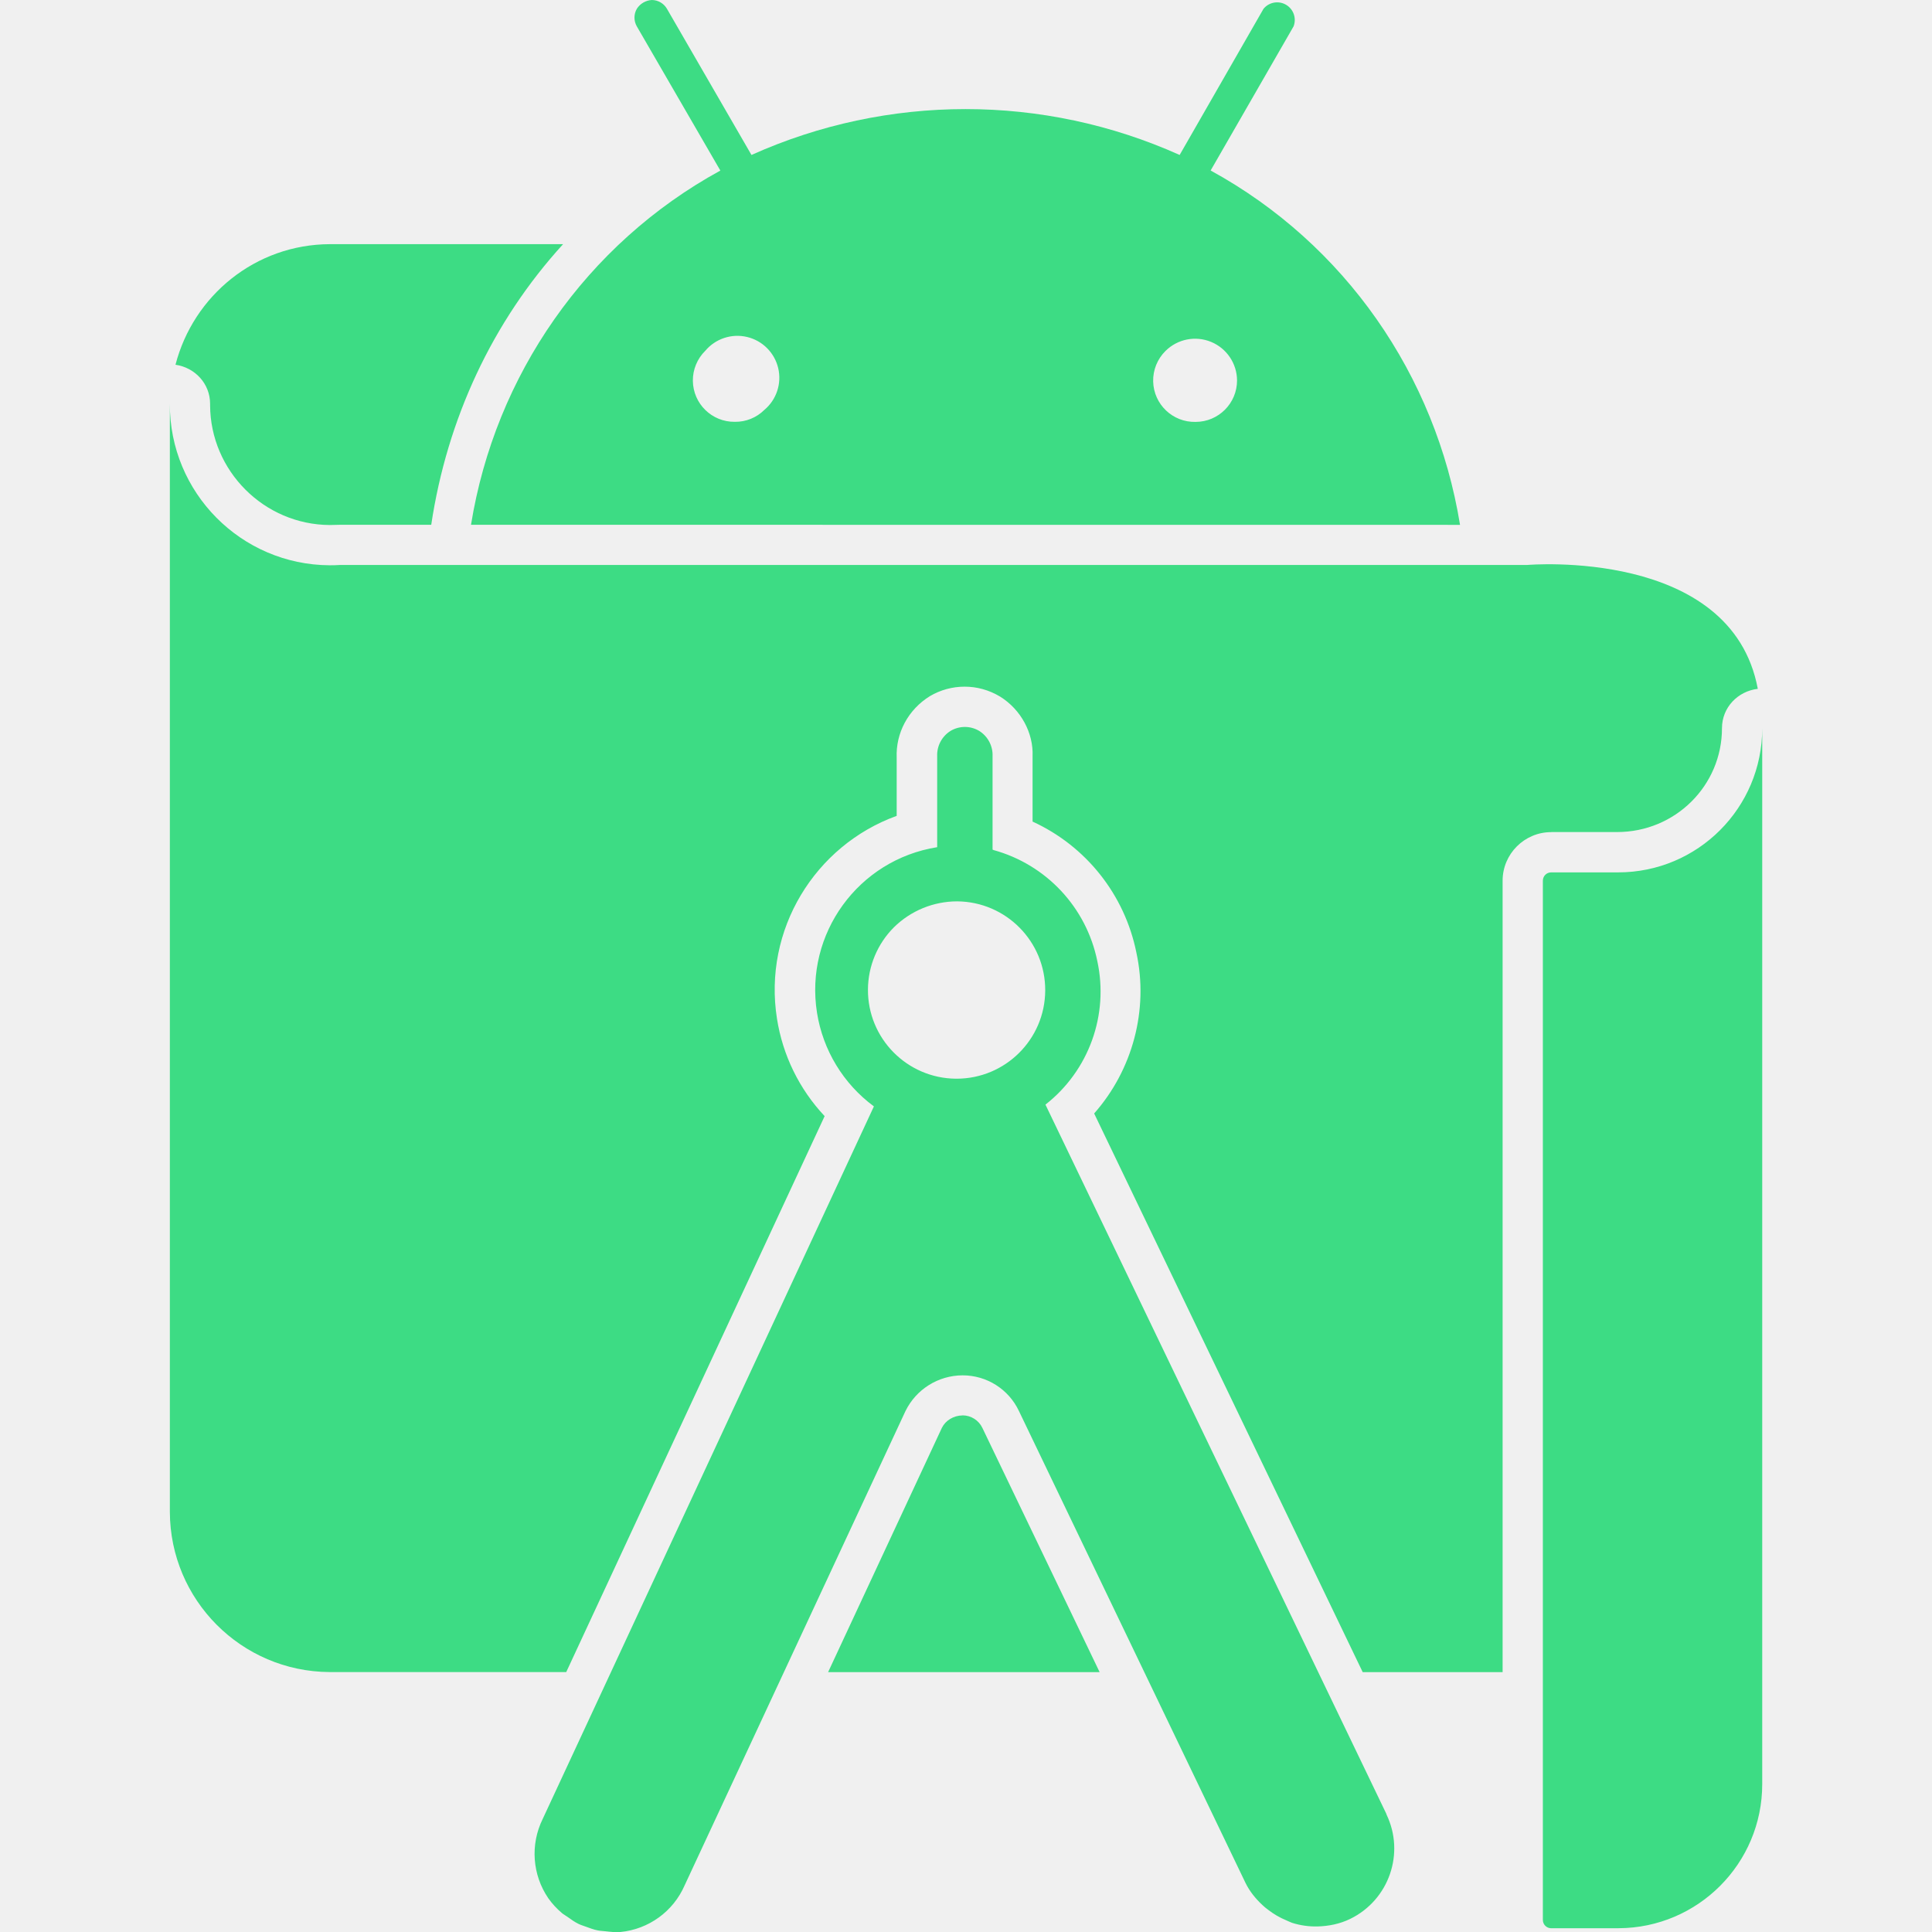
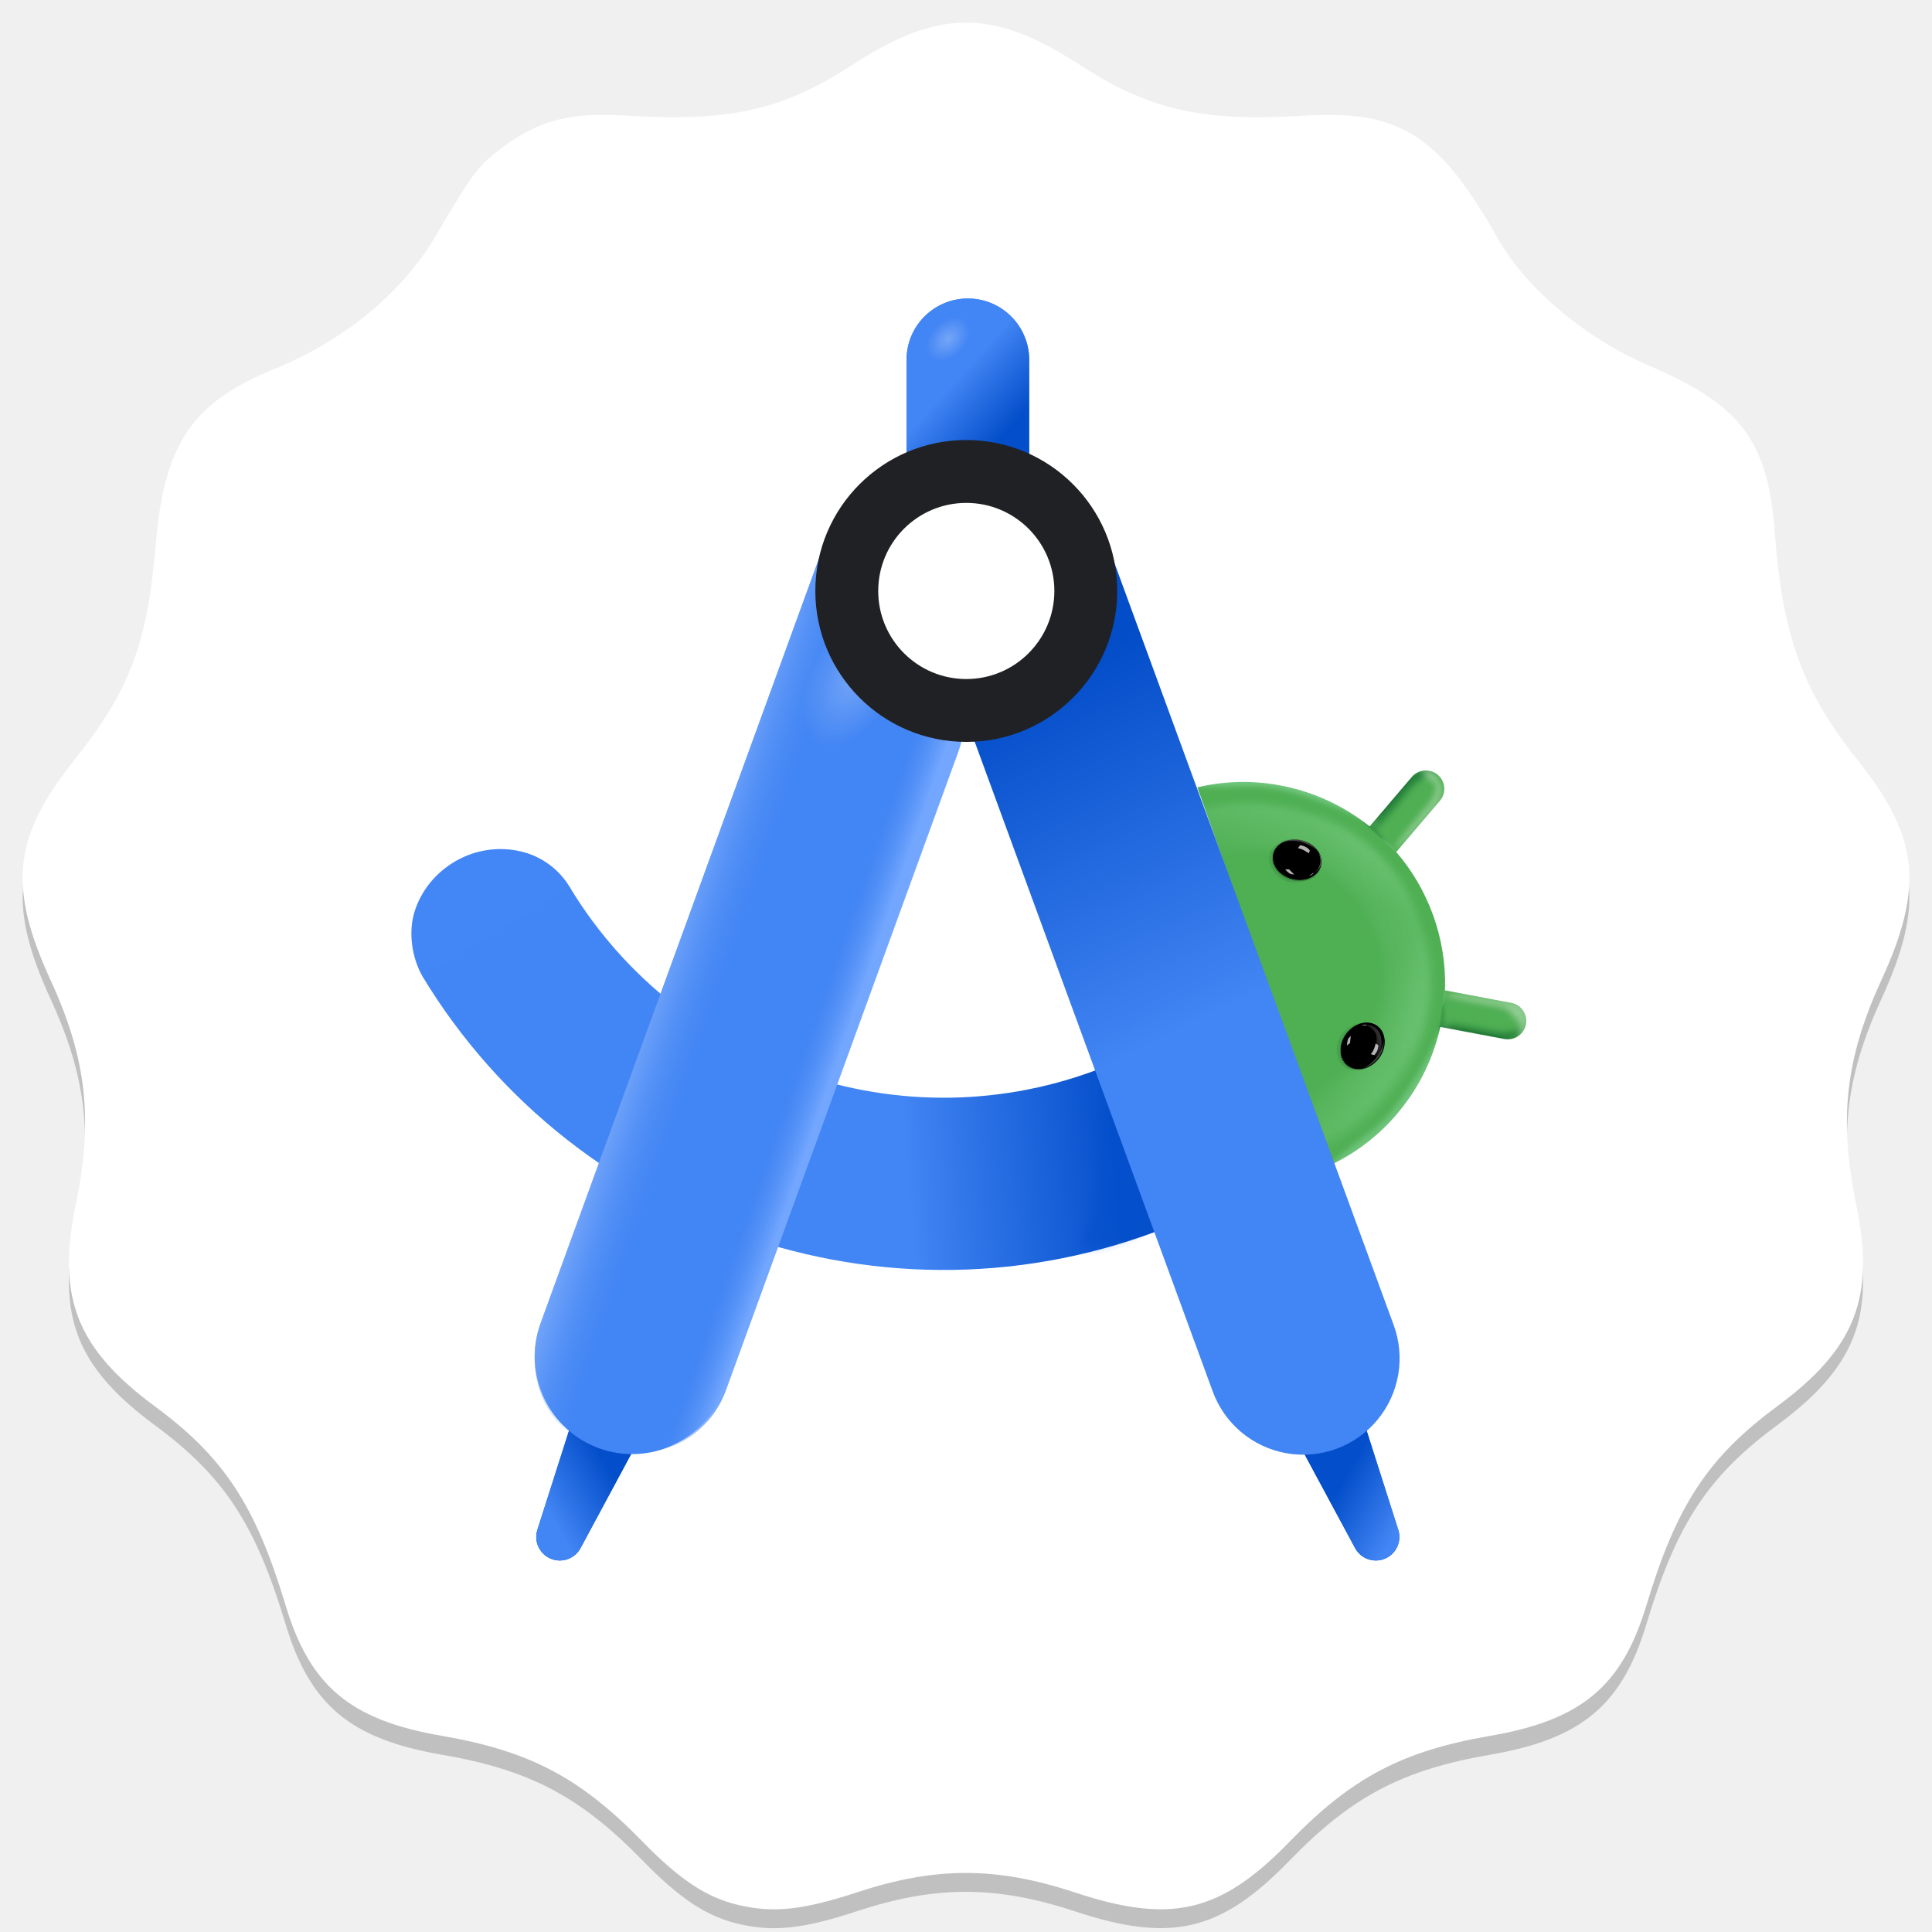
- <svg xmlns="http://www.w3.org/2000/svg" viewBox="0 0 24 24" width="100%" height="100%">
-   <path fill="#3DDC84" d="M19.269 10.337c-.332 0-.603.271-.603.603v9.832h-1.738l-3.336-6.94c.476-.539.68-1.286.524-2.001a2.286 2.286 0 0 0-1.289-1.625v-.812c.012-.287-.143-.579-.404-.741-.139-.083-.288-.123-.44-.123a.848.848 0 0 0-.432.118c-.27.167-.425.459-.412.766l-0.0.721c-1.015.367-1.662 1.415-1.487 2.52a2.282 2.282 0 0 0 .592 1.21l-3.21 6.906H4.093c-1.095-.007-1.98-.895-1.983-1.99V5.016c-.005 1.102.884 2.001 1.986 2.006a2.024 2.024 0 0 0 .133-.004h14.745s2.534-.219 2.862 1.539c-.249.029-.445.232-.445.489 0 .712-.579 1.29-1.303 1.29h-.818zM17.222 22.537c.235.484.033 1.066-.451 1.301-.13.063-.267.089-.402.093a.974.974 0 0 1-.319-.045c-.024-.008-.046-.021-.069-.03a.97.97 0 0 1-.228-.132c-.025-.019-.05-.038-.072-.06-.083-.078-.157-.167-.21-.276l-1.255-2.614-1.558-3.245a.772.772 0 0 0-.7-.444h-.002a.792.792 0 0 0-.708.444l-1.511 3.245-1.232 2.646a.972.972 0 0 1-.798.58c-.063.005-.124-.002-.185-.009-.034-.004-.069-.005-.102-.012-.049-.01-.095-.028-.142-.045-.03-.011-.061-.02-.09-.034-.05-.024-.095-.057-.14-.089-.022-.016-.046-.028-.066-.045a.986.986 0 0 1-.17-.184.979.979 0 0 1-.071-.985l.847-1.822 3.268-7.031a1.796 1.796 0 0 1-.707-1.164c-.155-.98.513-1.9 1.493-2.056V9.395a.354.354 0 0 1 .167-.316.347.347 0 0 1 .354 0 .354.354 0 0 1 .167.316v1.159l.013.006a1.803 1.803 0 0 1 1.288 1.378 1.784 1.784 0 0 1-.644 1.784l3.389 7.051.848 1.764zM12.984 12.306c.004-.608-.485-1.104-1.093-1.109a1.12 1.12 0 0 0-.786.322 1.101 1.101 0 0 0-.323.772c-.004.608.485 1.104 1.093 1.109h.008c.605 0 1.097-.488 1.101-1.093zm-1.027 5.277c-.112.001-.212.063-.257.155l-1.413 3.034h3.373l-1.456-3.033a.274.274 0 0 0-.247-.157zm8.143-6.746l-.013-0h-.818a.103.103 0 0 0-.103.103v12.91a.103.103 0 0 0 .097.103h.844c.986-.004 1.784-.804 1.784-1.79V9.047c0 .989-.801 1.79-1.79 1.79zM2.61 5.016v.019c.004.816.672 1.483 1.487 1.487a12.061 12.061 0 0 1 .131-.003h1.129c.197-1.315.761-2.525 1.638-3.486H4.099c-.927.003-1.697.64-1.919 1.498.242.035.43.235.43.486zm6.338-2.898L7.911.328a.219.219 0 0 1 0-.219A.238.238 0 0 1 8.098 0a.219.219 0 0 1 .187.109l1.05 1.816a6.491 6.491 0 0 1 5.319 0L15.696.109a.219.219 0 0 1 .373.219l-1.03 1.79c1.667.912 2.797 2.544 3.098 4.402l-12.286-.001c.3-1.857 1.431-3.488 3.097-4.4zm5.377 2.62a.515.515 0 0 0 .527.503.515.515 0 0 0 .515-.515.521.521 0 0 0-.888-.367.515.515 0 0 0-.154.379zm-5.718-.007a.515.515 0 0 0 .521.509.509.509 0 0 0 .367-.148.521.521 0 1 0-.734-.734.515.515 0 0 0-.154.373z" />
+ <svg xmlns="http://www.w3.org/2000/svg" width="60" height="60" viewBox="0 0 60 60" fill="none">
+   <g clip-path="url(#a)">
+     <path fill="#000" d="M22.927 59.746c-.99-.234-1.817-.783-2.976-1.971-1.935-1.986-3.506-2.812-6.236-3.282-2.831-.488-4.09-1.54-4.846-4.054-.934-3.104-1.91-4.59-4.055-6.174-2.433-1.797-3.057-3.381-2.463-6.253.55-2.66.34-4.55-.778-6.982-1.332-2.9-1.168-4.45.725-6.827 1.735-2.18 2.28-3.62 2.54-6.716.262-3.125 1.132-4.407 3.692-5.445 2.138-.866 3.966-2.37 4.98-4.094 1.172-1.995 1.343-2.223 2.069-2.765 1.172-.874 2.12-1.117 3.924-1.004 3.135.197 4.815-.18 6.92-1.55 2.745-1.787 4.409-1.787 7.154 0 2.105 1.37 3.785 1.747 6.92 1.55 2.964-.185 4.197.593 6.004 3.789.896 1.584 2.726 3.125 4.73 3.982 2.852 1.221 3.682 2.336 3.892 5.232.228 3.136.871 4.89 2.575 7.02 1.897 2.373 2.062 3.925.728 6.828-1.117 2.431-1.327 4.322-.777 6.982.593 2.872-.03 4.456-2.464 6.253-2.144 1.584-3.12 3.07-4.054 6.174-.757 2.514-2.015 3.566-4.847 4.054-2.735.47-4.308 1.3-6.235 3.288-2.137 2.204-3.67 2.567-6.657 1.58-2.443-.808-4.325-.811-6.759-.013-1.704.56-2.613.657-3.706.398Z" opacity=".2" />
+     <path fill="#fff" d="M22.927 59.16c-.99-.234-1.817-.783-2.976-1.971-1.935-1.986-3.506-2.812-6.236-3.282-2.831-.488-4.09-1.54-4.846-4.054-.934-3.104-1.91-4.59-4.055-6.174-2.433-1.797-3.057-3.381-2.463-6.253.55-2.66.34-4.55-.778-6.982-1.332-2.9-1.168-4.45.725-6.827 1.735-2.18 2.28-3.62 2.54-6.716.262-3.125 1.132-4.407 3.692-5.445 2.138-.866 3.966-2.37 4.98-4.094 1.172-1.995 1.343-2.223 2.069-2.765 1.172-.874 2.12-1.117 3.924-1.004 3.135.197 4.815-.18 6.92-1.55 2.745-1.787 4.409-1.787 7.154 0 2.105 1.37 3.785 1.747 6.92 1.55 2.964-.185 4.197.593 6.004 3.789.896 1.584 2.726 3.125 4.73 3.982 2.852 1.221 3.682 2.336 3.892 5.232.228 3.136.871 4.89 2.575 7.02 1.897 2.373 2.062 3.925.728 6.828-1.117 2.432-1.327 4.323-.777 6.982.593 2.872-.03 4.456-2.464 6.253-2.144 1.584-3.12 3.07-4.054 6.174-.757 2.514-2.015 3.566-4.847 4.054-2.735.47-4.308 1.3-6.235 3.288-2.137 2.204-3.67 2.567-6.657 1.58-2.443-.808-4.325-.811-6.759-.013-1.704.56-2.613.657-3.706.398Z" />
+     <path fill="#034ECA" d="M43.424 47.509a.731.731 0 0 1-1.34.569l-1.761-3.27a1.076 1.076 0 1 1 1.972-.837l1.129 3.538Z" />
+     <path fill="url(#b)" d="M43.424 47.509a.731.731 0 0 1-1.34.569l-1.761-3.27a1.076 1.076 0 1 1 1.972-.837l1.129 3.538Z" />
+     <mask id="c" width="11" height="14" x="37" y="23" maskUnits="userSpaceOnUse" style="mask-type:alpha">
+       <path fill="#fff" d="M42.048 35.775a6.204 6.204 0 0 0 1.69-1.636 6.252 6.252 0 0 0 .992-2.246l.013.002.74.14a1829.466 1829.466 0 0 0 1.24.233.58.58 0 0 0 .49-.14.567.567 0 0 0 .087-.745.57.57 0 0 0-.365-.239 359.59 359.59 0 0 0-.519-.097l-.721-.136-.74-.14-.08-.014.002-.062a6.232 6.232 0 0 0-.357-2.235l-.022-.06a6.241 6.241 0 0 0-1.137-1.941c.017-.02.033-.04.05-.058l.488-.572.476-.558.342-.401a.578.578 0 0 0 .135-.416.596.596 0 0 0-.049-.19.569.569 0 0 0-.567-.334.573.573 0 0 0-.39.198l-.342.401-.476.559-.488.571-.005.005a6.298 6.298 0 0 0-3.723-1.377 6.246 6.246 0 0 0-1.628.163l4.144 11.729c.247-.12.489-.254.72-.404Z" />
+     </mask>
+     <g mask="url(#c)">
+       <path fill="#4FAF53" d="m48.373 33.769-4.42-12.526-7.047 2.487 4.42 12.525 7.047-2.486Z" />
+       <g filter="url(#d)" opacity=".8">
+         <path fill="url(#e)" fill-opacity=".3" d="M44.17 29.065c-.438 1.55-1.767-1.91-4.157-2.584-2.39-.675-5.331 1.58-4.894.03.78-1.138 2.872-2.007 5.262-1.332 2.39.674 3.81 2.694 3.789 3.886Z" />
+       </g>
+       <g filter="url(#f)" opacity=".7">
+         <path fill="url(#g)" fill-opacity=".4" d="M43.869 28.213c-1.314-.933-.177 2.595-1.614 4.62-1.438 2.025-5.143 2.116-3.83 3.049 1.322.395 3.496-.24 4.933-2.265 1.437-2.025 1.275-4.49.51-5.404Z" />
+       </g>
+       <g filter="url(#h)" opacity=".6">
+         <path fill="#8BD8A0" d="M38.761 23.716c-1.668.052-3.016.252-3.01.445.006.194 1.364.308 3.032.255 1.668-.052 3.998 1.338 3.992 1.144-.006-.193-2.346-1.897-4.014-1.844Z" />
+       </g>
+       <g filter="url(#i)" opacity=".5">
+         <path fill="#8BD8A0" d="M42.99 35.697c-1.333 1.006-2.507 1.696-2.624 1.542-.116-.155.869-1.095 2.2-2.102 1.332-1.006 2.274-3.55 2.39-3.396.117.155-.635 2.95-1.967 3.956Z" />
+       </g>
+       <g filter="url(#j)" opacity=".7">
+         <path fill="#0D652D" d="M43.605 24.693c-.61.746-.906 1.083-.972 1.03-.066-.055.124-.48.733-1.225.375-.935 1.49-.48 1.556-.426.066.054-.537-.443-1.317.621Z" />
+       </g>
+       <g filter="url(#k)" opacity=".1">
+         <path fill="#000" d="M42.517 25.66c.057.043.508-.451 1.007-1.105.5-.653.858-1.218.801-1.261-.057-.044-.508.45-1.007 1.104-.5.654-.858 1.218-.801 1.262Z" />
+       </g>
+       <g filter="url(#l)" opacity=".3">
+         <path fill="#fff" d="M44.207 25.143c-.637.78-.924 1.152-.871 1.195.053.043.425-.259 1.062-1.04.916-.858-.034-1.489-.122-1.362-.26.277.845.174-.069 1.207Z" />
+       </g>
+       <path fill="url(#m)" fill-opacity=".9" d="M43.915 23.421c-.276.198-.312.622-.08.947.234.326.646.43.923.231.276-.198.312-.622.08-.947-.234-.325-.646-.428-.923-.23Z" opacity=".15" />
+       <path fill="url(#n)" fill-opacity=".9" d="M46.648 30.881c-.276.198-.312.622-.079.947.233.326.645.43.922.231.276-.197.312-.621.08-.947-.233-.325-.646-.428-.923-.23Z" opacity=".15" />
+       <g filter="url(#o)" opacity=".1">
+         <path fill="#000" d="M44.664 31.875c.016-.07.68.022 1.481.204.802.182 1.44.387 1.423.456-.016.07-.678-.021-1.48-.203-.802-.183-1.44-.387-1.424-.457Z" />
+       </g>
+       <mask id="p" width="2" height="3" x="44" y="30" maskUnits="userSpaceOnUse" style="mask-type:alpha">
+         <path fill="#000" d="M44.685 31.969c.075-.34.149-1.079.176-1.406l.727-.047-.09 2.084c-.302-.069-.888-.292-.813-.631Z" />
+       </mask>
+       <g mask="url(#p)">
+         <g filter="url(#q)" opacity=".3" style="mix-blend-mode:multiply">
+           <path fill="#0D652D" d="M44.85 32.118c.036-.57.006-1.037-.065-1.042-.072-.004-.113.435-.148 1.006-.035.571-.05 1.059.022 1.063.071.004.157-.455.192-1.027Z" />
+         </g>
+         <g filter="url(#r)" opacity=".3" style="mix-blend-mode:screen">
+           <path fill="#81C995" d="M44.888 30.961c.02-.162.01-.297-.022-.3-.032-.005-.054.12-.073.282-.019.163-.029.302.003.306.032.003.073-.125.092-.288Z" />
+         </g>
+       </g>
+       <mask id="s" width="2" height="3" x="42" y="24" maskUnits="userSpaceOnUse" style="mask-type:alpha">
+         <path fill="#000" d="M42.368 25.576c.275.21.808.73 1.04.962l.585-.431-1.41-1.537c-.186.247-.491.794-.215 1.006Z" />
+       </mask>
+       <g mask="url(#s)">
+         <g filter="url(#t)" opacity=".3" style="mix-blend-mode:multiply">
+           <path fill="#0D652D" d="M42.398 25.355c.395.415.672.79.62.84-.051.05-.366-.26-.76-.675-.394-.415-.72-.778-.667-.827.052-.05.413.247.807.662Z" />
+         </g>
+         <g filter="url(#u)" opacity=".3" style="mix-blend-mode:screen">
+           <path fill="#81C995" d="M43.172 26.216c.119.112.198.222.176.245-.022.023-.118-.058-.237-.17-.12-.112-.217-.212-.195-.236.022-.023.137.05.256.161Z" />
+         </g>
+       </g>
+       <g filter="url(#v)" opacity=".7">
+         <path fill="#0D652D" d="M46.147 32.003c-.947-.176-1.391-.242-1.407-.159-.015.084.404.286 1.35.462.89.472 1.448-.595 1.464-.68.016-.083-.125.687-1.407.377Z" />
+       </g>
+       <g filter="url(#w)" opacity=".3">
+         <path fill="#fff" d="M46.311 31.245c-.963-.18-1.41-.277-1.396-.348.013-.07.48-.086 1.444.093 1.576.036 1.76 1.145.94 1.242-.36-.025.341-.798-.988-.987Z" />
+       </g>
+     </g>
+     <path fill="url(#x)" fill-opacity=".7" d="M40.676 26.848c-.078.192-.057.384.05.427.105.043.255-.078.334-.27.078-.193.056-.384-.05-.428-.105-.043-.255.078-.334.27Z" />
+     <path fill="url(#y)" fill-opacity=".7" d="M42.527 32.114c-.182-.1-.285-.263-.23-.363.055-.1.248-.1.43 0s.285.263.23.363c-.055.1-.248.1-.43 0Z" />
+     <g filter="url(#z)" opacity=".09" style="mix-blend-mode:multiply">
+       <path fill="#011B04" d="M40.168 27.407c.5.022.707-.26.747-.404.293-.476-.182-.81-.404-.881-.222-.072-.598-.157-.955.181-.356.338-.013 1.076.612 1.104Z" />
+     </g>
+     <g filter="url(#A)" opacity=".09" style="mix-blend-mode:multiply">
+       <path fill="#011B04" d="M41.781 31.999c.373-.33.71-.24.831-.154.524.188.366.745.239.94-.127.195-.365.496-.853.456-.487-.04-.683-.83-.217-1.242Z" />
+     </g>
+     <path fill="#000" d="M41.859 33.096c.28.21.714.107.968-.23.254-.338.232-.782-.048-.993-.28-.21-.714-.107-.968.23-.254.338-.233.782.048.993Z" />
+     <g filter="url(#B)">
+       <path fill="#000" d="M40.132 27.302c.41.104.81-.08.894-.413.084-.332-.18-.685-.59-.788-.41-.104-.81.08-.894.413-.084.332.18.685.59.788Z" />
+     </g>
+     <g filter="url(#C)">
+       <path fill="#000" d="M41.82 32.1c.253-.338.681-.445.955-.239.274.206.29.646.036.983-.254.338-.682.445-.956.24-.274-.206-.29-.647-.036-.984Z" />
+     </g>
+     <mask id="D" width="3" height="2" x="39" y="26" maskUnits="userSpaceOnUse" style="mask-type:alpha">
+       <path fill="#202124" d="M40.132 27.302c.41.104.81-.081.894-.413.084-.332-.18-.685-.59-.789-.41-.103-.81.082-.894.414-.084.332.18.685.59.788Z" />
+     </mask>
+     <g mask="url(#D)">
+       <g filter="url(#E)">
+         <path fill="#D8D8D8" fill-opacity=".29" d="M40.481 26.173c-.333-.12-.643-.037-.762.034.231-.142.484-.21.802-.092a.898.898 0 0 1 .425.372c.018.03.032.054.04.072l-.04-.072a1.13 1.13 0 0 0-.034-.05c-.06-.077-.172-.171-.43-.264Z" />
+       </g>
+       <g filter="url(#F)" opacity=".8">
+         <path fill="url(#G)" d="M40.754 27.148c.335-.217.268-.529.193-.658.094.101.103.339.031.466a.513.513 0 0 1-.224.192Z" />
+       </g>
+     </g>
+     <mask id="H" width="2" height="3" x="41" y="31" maskUnits="userSpaceOnUse" style="mask-type:alpha">
+       <path fill="#202124" d="M41.82 32.1c.254-.338.682-.445.956-.239.274.206.29.646.036.983-.254.338-.682.445-.956.24-.274-.206-.29-.647-.036-.984Z" />
+     </mask>
+     <g mask="url(#H)">
+       <path fill="url(#I)" d="M42.86 32.124a.466.466 0 0 0-.536-.294.517.517 0 0 1 .389.249c.106.185-.029.529-.11.677l.146.06a.681.681 0 0 0 .11-.692Z" />
+       <g filter="url(#J)">
+         <path fill="#D8D8D8" fill-opacity=".29" d="M42.798 32.761c-.184.303-.477.433-.615.452.27-.035.508-.14.682-.431a.897.897 0 0 0 .097-.557.652.652 0 0 0-.014-.08c.003.023.01.049.014.08l.006.06c.002.098-.027.242-.17.476Z" />
+       </g>
+     </g>
+     <g filter="url(#K)" opacity=".8">
+       <path fill="#E2DCE1" d="M40.68 26.417c-.069-.114-.23-.16-.302-.17l-.07.094a.57.57 0 0 1 .155.049c.066.032.145.087.177.11l.04-.083Z" />
+     </g>
+     <g filter="url(#L)" opacity=".8">
+       <path fill="#E2DCE1" d="M42.801 32.452c.02.13-.072.264-.12.316l-.11-.03a.55.55 0 0 0 .086-.133c.03-.065.055-.156.064-.193l.08.04Z" />
+     </g>
+     <g fill="#E2DCE1" filter="url(#M)" opacity=".8">
+       <path d="M40.193 27.155a2.826 2.826 0 0 1-.158-.156h-.12a.53.53 0 0 0 .172.147l.106.01ZM40.723 27.175a.591.591 0 0 0 .079-.069l-.042.015a.496.496 0 0 1-.102.077c.01 0 .038-.005.065-.023Z" />
+     </g>
+     <g fill="#E2DCE1" filter="url(#N)" opacity=".8">
+       <path d="M41.952 32.171c-.012.07-.022.177-.025.221l-.093.075a.531.531 0 0 1 .041-.222l.077-.074ZM42.352 31.823a.597.597 0 0 1 .105.004l-.041.015a.487.487 0 0 0-.128.004.133.133 0 0 1 .064-.023Z" />
+     </g>
+     <g filter="url(#O)" opacity=".3">
+       <path fill="url(#P)" fill-opacity=".4" d="M43.092 33.947c-1.52.536.542-2.544-.284-4.886-.826-2.342-4.364-3.446-2.845-3.982 1.379-.018 3.294 1.19 4.12 3.532.827 2.341-.005 4.666-.99 5.336Z" />
+     </g>
+     <g filter="url(#Q)" opacity=".2">
+       <path fill="url(#R)" fill-opacity=".4" d="M43.092 33.947c-1.52.536.542-2.544-.284-4.886-.826-2.342-4.364-3.446-2.845-3.982 1.379-.018 3.294 1.19 4.12 3.532.827 2.341-.005 4.666-.99 5.336Z" />
+     </g>
+     <path fill="#4386F5" d="M17.716 27.587a2.408 2.408 0 0 0-1.549-1.147 2.776 2.776 0 0 0-2.005.296c-.617.35-1.079.913-1.285 1.567-.206.653-.083 1.443.242 2.017l2.378-1.227 2.22-1.506Z" />
+     <path fill="url(#S)" fill-rule="evenodd" d="M17.695 27.552c3.44 5.696 10.644 8.134 16.94 5.444l2.102 4.917c-8.782 3.753-18.82.35-23.62-7.596l4.578-2.765Z" clip-rule="evenodd" />
+     <path fill="#034ECA" d="M16.689 47.509a.731.731 0 0 0 1.34.569l1.76-3.27a1.076 1.076 0 1 0-1.971-.837l-1.129 3.538Z" />
+     <path fill="url(#T)" d="M16.689 47.509a.731.731 0 0 0 1.34.569l1.76-3.27a1.076 1.076 0 1 0-1.971-.837l-1.129 3.538Z" />
+     <path fill="#4285F4" d="M25.674 16.685a3.027 3.027 0 1 1 5.689 2.071l-8.884 24.41a3.027 3.027 0 1 1-5.69-2.07l8.884-24.41Z" />
+     <path fill="url(#U)" d="M19.407 45.143a3.018 3.018 0 0 0 3.14-1.97l7.216-19.828a3.018 3.018 0 0 0-.785-3.247l-9.572 25.045Z" />
+     <path fill="#4285F4" d="M31.962 11.175a1.904 1.904 0 0 0-3.809 0v3.613a1.904 1.904 0 0 0 3.809 0v-3.613Z" />
+     <path fill="url(#V)" d="M31.962 11.175a1.904 1.904 0 0 0-3.809 0v3.613a1.904 1.904 0 0 0 3.809 0v-3.613Z" />
+     <g filter="url(#W)" opacity=".5">
+       <path fill="#044FCB" d="M33.83 38.743c-.744.064.456-.857.273-2.999-.124-1.444.38-2.667 1.124-2.73.744-.064 1.448 1.055 1.572 2.5.617 2.313-2.224 3.166-2.968 3.23Z" />
+     </g>
+     <path fill="url(#X)" d="M28.691 18.728a2.993 2.993 0 0 1 5.62-2.06l8.961 24.456a2.993 2.993 0 1 1-5.62 2.06l-8.96-24.456Z" />
+     <path fill="url(#Y)" d="M27.665 15.716a3.517 3.517 0 0 0-2.441 2.208l-8.422 23.129c-.514 1.41 0 2.934 1.097 3.618l9.766-28.955Z" />
+     <path fill="url(#Z)" fill-opacity=".9" d="M28.5 11.473c.426.427 1.195.35 1.718-.173.522-.522.6-1.292.173-1.719-.427-.426-1.196-.349-1.719.173-.522.523-.6 1.292-.173 1.719Z" opacity=".3" />
+     <path fill="url(#aa)" fill-opacity=".9" d="M24.507 24.556c1.276.737 3.243-.28 4.393-2.272 1.15-1.992 1.048-4.204-.228-4.94-1.277-.738-3.243.28-4.393 2.272-1.15 1.992-1.048 4.204.228 4.94Z" opacity=".3" />
+     <path fill="#fff" d="M30.009 22.064a3.71 3.71 0 1 0 0-7.422 3.71 3.71 0 0 0 0 7.422Z" />
+     <path fill="#202124" fill-rule="evenodd" d="M30.009 15.618a2.734 2.734 0 1 0 0 5.47 2.734 2.734 0 0 0 0-5.47Zm-4.688 2.735a4.687 4.687 0 1 1 9.375 0 4.687 4.687 0 0 1-9.375 0Z" clip-rule="evenodd" />
+   </g>
+   <defs>
+     <filter id="d" width="9.563" height="4.987" x="34.841" y="24.708" color-interpolation-filters="sRGB" filterUnits="userSpaceOnUse">
+       <feFlood flood-opacity="0" result="BackgroundImageFix" />
+       <feBlend in="SourceGraphic" in2="BackgroundImageFix" result="shape" />
+       <feGaussianBlur result="effect1_foregroundBlur_1970_8019" stdDeviation=".117" />
+     </filter>
+     <filter id="f" width="6.998" height="8.636" x="37.797" y="27.708" color-interpolation-filters="sRGB" filterUnits="userSpaceOnUse">
+       <feFlood flood-opacity="0" result="BackgroundImageFix" />
+       <feBlend in="SourceGraphic" in2="BackgroundImageFix" result="shape" />
+       <feGaussianBlur result="effect1_foregroundBlur_1970_8019" stdDeviation=".176" />
+     </filter>
+     <filter id="h" width="7.375" height="2.215" x="35.575" y="23.539" color-interpolation-filters="sRGB" filterUnits="userSpaceOnUse">
+       <feFlood flood-opacity="0" result="BackgroundImageFix" />
+       <feBlend in="SourceGraphic" in2="BackgroundImageFix" result="shape" />
+       <feGaussianBlur result="effect1_foregroundBlur_1970_8019" stdDeviation=".088" />
+     </filter>
+     <filter id="i" width="4.963" height="5.877" x="40.181" y="31.559" color-interpolation-filters="sRGB" filterUnits="userSpaceOnUse">
+       <feFlood flood-opacity="0" result="BackgroundImageFix" />
+       <feBlend in="SourceGraphic" in2="BackgroundImageFix" result="shape" />
+       <feGaussianBlur result="effect1_foregroundBlur_1970_8019" stdDeviation=".088" />
+     </filter>
+     <filter id="j" width="2.775" height="2.282" x="42.386" y="23.68" color-interpolation-filters="sRGB" filterUnits="userSpaceOnUse">
+       <feFlood flood-opacity="0" result="BackgroundImageFix" />
+       <feBlend in="SourceGraphic" in2="BackgroundImageFix" result="shape" />
+       <feGaussianBlur result="effect1_foregroundBlur_1970_8019" stdDeviation=".117" />
+     </filter>
+     <filter id="k" width="1.937" height="2.488" x="42.453" y="23.233" color-interpolation-filters="sRGB" filterUnits="userSpaceOnUse">
+       <feFlood flood-opacity="0" result="BackgroundImageFix" />
+       <feBlend in="SourceGraphic" in2="BackgroundImageFix" result="shape" />
+       <feGaussianBlur result="effect1_foregroundBlur_1970_8019" stdDeviation=".029" />
+     </filter>
+     <filter id="l" width="1.815" height="2.774" x="43.154" y="23.744" color-interpolation-filters="sRGB" filterUnits="userSpaceOnUse">
+       <feFlood flood-opacity="0" result="BackgroundImageFix" />
+       <feBlend in="SourceGraphic" in2="BackgroundImageFix" result="shape" />
+       <feGaussianBlur result="effect1_foregroundBlur_1970_8019" stdDeviation=".088" />
+     </filter>
+     <filter id="o" width="3.021" height=".824" x="44.606" y="31.793" color-interpolation-filters="sRGB" filterUnits="userSpaceOnUse">
+       <feFlood flood-opacity="0" result="BackgroundImageFix" />
+       <feBlend in="SourceGraphic" in2="BackgroundImageFix" result="shape" />
+       <feGaussianBlur result="effect1_foregroundBlur_1970_8019" stdDeviation=".029" />
+     </filter>
+     <filter id="q" width=".492" height="2.303" x="44.491" y="30.959" color-interpolation-filters="sRGB" filterUnits="userSpaceOnUse">
+       <feFlood flood-opacity="0" result="BackgroundImageFix" />
+       <feBlend in="SourceGraphic" in2="BackgroundImageFix" result="shape" />
+       <feGaussianBlur result="effect1_foregroundBlur_1970_8019" stdDeviation=".059" />
+     </filter>
+     <filter id="r" width=".263" height=".729" x="44.705" y="30.59" color-interpolation-filters="sRGB" filterUnits="userSpaceOnUse">
+       <feFlood flood-opacity="0" result="BackgroundImageFix" />
+       <feBlend in="SourceGraphic" in2="BackgroundImageFix" result="shape" />
+       <feGaussianBlur result="effect1_foregroundBlur_1970_8019" stdDeviation=".035" />
+     </filter>
+     <filter id="t" width="1.673" height="1.747" x="41.468" y="24.57" color-interpolation-filters="sRGB" filterUnits="userSpaceOnUse">
+       <feFlood flood-opacity="0" result="BackgroundImageFix" />
+       <feBlend in="SourceGraphic" in2="BackgroundImageFix" result="shape" />
+       <feGaussianBlur result="effect1_foregroundBlur_1970_8019" stdDeviation=".059" />
+     </filter>
+     <filter id="u" width=".579" height=".555" x="42.843" y="25.981" color-interpolation-filters="sRGB" filterUnits="userSpaceOnUse">
+       <feFlood flood-opacity="0" result="BackgroundImageFix" />
+       <feBlend in="SourceGraphic" in2="BackgroundImageFix" result="shape" />
+       <feGaussianBlur result="effect1_foregroundBlur_1970_8019" stdDeviation=".035" />
+     </filter>
+     <filter id="v" width="3.283" height="1.274" x="44.506" y="31.386" color-interpolation-filters="sRGB" filterUnits="userSpaceOnUse">
+       <feFlood flood-opacity="0" result="BackgroundImageFix" />
+       <feBlend in="SourceGraphic" in2="BackgroundImageFix" result="shape" />
+       <feGaussianBlur result="effect1_foregroundBlur_1970_8019" stdDeviation=".117" />
+     </filter>
+     <filter id="w" width="3.215" height="1.735" x="44.739" y="30.672" color-interpolation-filters="sRGB" filterUnits="userSpaceOnUse">
+       <feFlood flood-opacity="0" result="BackgroundImageFix" />
+       <feBlend in="SourceGraphic" in2="BackgroundImageFix" result="shape" />
+       <feGaussianBlur result="effect1_foregroundBlur_1970_8019" stdDeviation=".088" />
+     </filter>
+     <filter id="z" width="1.666" height="1.421" x="39.377" y="26.021" color-interpolation-filters="sRGB" filterUnits="userSpaceOnUse">
+       <feFlood flood-opacity="0" result="BackgroundImageFix" />
+       <feBlend in="SourceGraphic" in2="BackgroundImageFix" result="shape" />
+       <feGaussianBlur result="effect1_foregroundBlur_1970_8019" stdDeviation=".018" />
+     </filter>
+     <filter id="A" width="1.531" height="1.551" x="41.48" y="31.73" color-interpolation-filters="sRGB" filterUnits="userSpaceOnUse">
+       <feFlood flood-opacity="0" result="BackgroundImageFix" />
+       <feBlend in="SourceGraphic" in2="BackgroundImageFix" result="shape" />
+       <feGaussianBlur result="effect1_foregroundBlur_1970_8019" stdDeviation=".018" />
+     </filter>
+     <filter id="B" width="1.539" height="1.283" x="39.508" y="26.072" color-interpolation-filters="sRGB" filterUnits="userSpaceOnUse">
+       <feFlood flood-opacity="0" result="BackgroundImageFix" />
+       <feColorMatrix in="SourceAlpha" result="hardAlpha" values="0 0 0 0 0 0 0 0 0 0 0 0 0 0 0 0 0 0 127 0" />
+       <feOffset dx="-.006" dy=".012" />
+       <feGaussianBlur stdDeviation=".006" />
+       <feComposite in2="hardAlpha" operator="out" />
+       <feColorMatrix values="0 0 0 0 0.016 0 0 0 0 0.231 0 0 0 0 0.067 0 0 0 0.7 0" />
+       <feBlend in2="BackgroundImageFix" result="effect1_dropShadow_1970_8019" />
+       <feBlend in="SourceGraphic" in2="effect1_dropShadow_1970_8019" result="shape" />
+     </filter>
+     <filter id="C" width="1.376" height="1.455" x="41.621" y="31.756" color-interpolation-filters="sRGB" filterUnits="userSpaceOnUse">
+       <feFlood flood-opacity="0" result="BackgroundImageFix" />
+       <feColorMatrix in="SourceAlpha" result="hardAlpha" values="0 0 0 0 0 0 0 0 0 0 0 0 0 0 0 0 0 0 127 0" />
+       <feOffset dx="-.006" dy=".012" />
+       <feGaussianBlur stdDeviation=".006" />
+       <feComposite in2="hardAlpha" operator="out" />
+       <feColorMatrix values="0 0 0 0 0.016 0 0 0 0 0.231 0 0 0 0 0.067 0 0 0 0.7 0" />
+       <feBlend in2="BackgroundImageFix" result="effect1_dropShadow_1970_8019" />
+       <feBlend in="SourceGraphic" in2="effect1_dropShadow_1970_8019" result="shape" />
+     </filter>
+     <filter id="E" width="1.291" height=".527" x="39.707" y="26.044" color-interpolation-filters="sRGB" filterUnits="userSpaceOnUse">
+       <feFlood flood-opacity="0" result="BackgroundImageFix" />
+       <feBlend in="SourceGraphic" in2="BackgroundImageFix" result="shape" />
+       <feGaussianBlur result="effect1_foregroundBlur_1970_8019" stdDeviation=".006" />
+     </filter>
+     <filter id="F" width=".277" height=".663" x="40.751" y="26.487" color-interpolation-filters="sRGB" filterUnits="userSpaceOnUse">
+       <feFlood flood-opacity="0" result="BackgroundImageFix" />
+       <feBlend in="SourceGraphic" in2="BackgroundImageFix" result="shape" />
+       <feGaussianBlur result="effect1_foregroundBlur_1970_8019" stdDeviation=".001" />
+     </filter>
+     <filter id="J" width=".81" height="1.092" x="42.171" y="32.133" color-interpolation-filters="sRGB" filterUnits="userSpaceOnUse">
+       <feFlood flood-opacity="0" result="BackgroundImageFix" />
+       <feBlend in="SourceGraphic" in2="BackgroundImageFix" result="shape" />
+       <feGaussianBlur result="effect1_foregroundBlur_1970_8019" stdDeviation=".006" />
+     </filter>
+     <filter id="K" width=".395" height=".276" x="40.296" y="26.236" color-interpolation-filters="sRGB" filterUnits="userSpaceOnUse">
+       <feFlood flood-opacity="0" result="BackgroundImageFix" />
+       <feBlend in="SourceGraphic" in2="BackgroundImageFix" result="shape" />
+       <feGaussianBlur result="effect1_foregroundBlur_1970_8019" stdDeviation=".006" />
+     </filter>
+     <filter id="L" width=".256" height=".379" x="42.559" y="32.4" color-interpolation-filters="sRGB" filterUnits="userSpaceOnUse">
+       <feFlood flood-opacity="0" result="BackgroundImageFix" />
+       <feBlend in="SourceGraphic" in2="BackgroundImageFix" result="shape" />
+       <feGaussianBlur result="effect1_foregroundBlur_1970_8019" stdDeviation=".006" />
+     </filter>
+     <filter id="M" width=".898" height=".211" x="39.91" y="26.993" color-interpolation-filters="sRGB" filterUnits="userSpaceOnUse">
+       <feFlood flood-opacity="0" result="BackgroundImageFix" />
+       <feBlend in="SourceGraphic" in2="BackgroundImageFix" result="shape" />
+       <feGaussianBlur result="effect1_foregroundBlur_1970_8019" stdDeviation=".003" />
+     </filter>
+     <filter id="N" width=".635" height=".656" x="41.828" y="31.816" color-interpolation-filters="sRGB" filterUnits="userSpaceOnUse">
+       <feFlood flood-opacity="0" result="BackgroundImageFix" />
+       <feBlend in="SourceGraphic" in2="BackgroundImageFix" result="shape" />
+       <feGaussianBlur result="effect1_foregroundBlur_1970_8019" stdDeviation=".003" />
+     </filter>
+     <filter id="O" width="5.301" height="9.398" x="39.354" y="24.844" color-interpolation-filters="sRGB" filterUnits="userSpaceOnUse">
+       <feFlood flood-opacity="0" result="BackgroundImageFix" />
+       <feBlend in="SourceGraphic" in2="BackgroundImageFix" result="shape" />
+       <feGaussianBlur result="effect1_foregroundBlur_1970_8019" stdDeviation=".117" />
+     </filter>
+     <filter id="Q" width="5.301" height="9.398" x="39.354" y="24.844" color-interpolation-filters="sRGB" filterUnits="userSpaceOnUse">
+       <feFlood flood-opacity="0" result="BackgroundImageFix" />
+       <feBlend in="SourceGraphic" in2="BackgroundImageFix" result="shape" />
+       <feGaussianBlur result="effect1_foregroundBlur_1970_8019" stdDeviation=".117" />
+     </filter>
+     <filter id="W" width="3.887" height="6.322" x="33.292" y="32.718" color-interpolation-filters="sRGB" filterUnits="userSpaceOnUse">
+       <feFlood flood-opacity="0" result="BackgroundImageFix" />
+       <feBlend in="SourceGraphic" in2="BackgroundImageFix" result="shape" />
+       <feGaussianBlur result="effect1_foregroundBlur_1970_8019" stdDeviation=".146" />
+     </filter>
+     <linearGradient id="b" x1="42.948" x2="41.02" y1="48.281" y2="47.187" gradientUnits="userSpaceOnUse">
+       <stop stop-color="#4285F4" />
+       <stop offset="1" stop-color="#034ECA" />
+     </linearGradient>
+     <linearGradient id="e" x1="40.404" x2="39.793" y1="25.095" y2="27.261" gradientUnits="userSpaceOnUse">
+       <stop stop-color="#A8F0B9" />
+       <stop offset="1" stop-color="#ADEEBC" stop-opacity="0" />
+     </linearGradient>
+     <linearGradient id="g" x1="43.428" x2="41.593" y1="33.666" y2="32.364" gradientUnits="userSpaceOnUse">
+       <stop stop-color="#A8F0B9" />
+       <stop offset="1" stop-color="#ADEEBC" stop-opacity="0" />
+     </linearGradient>
+     <linearGradient id="G" x1="41.106" x2="40.595" y1="26.476" y2="26.682" gradientUnits="userSpaceOnUse">
+       <stop stop-color="#E2DDE2" />
+       <stop offset="1" stop-color="#E2DDE2" stop-opacity="0" />
+     </linearGradient>
+     <linearGradient id="I" x1="42.888" x2="42.46" y1="32.199" y2="32.35" gradientUnits="userSpaceOnUse">
+       <stop stop-color="#373637" />
+       <stop offset="1" stop-color="#373637" stop-opacity="0" />
+     </linearGradient>
+     <linearGradient id="P" x1="44.165" x2="42.043" y1="28.582" y2="29.331" gradientUnits="userSpaceOnUse">
+       <stop stop-color="#A8F0B9" />
+       <stop offset="1" stop-color="#ADEEBC" stop-opacity="0" />
+     </linearGradient>
+     <linearGradient id="R" x1="44.165" x2="42.043" y1="28.582" y2="29.331" gradientUnits="userSpaceOnUse">
+       <stop stop-color="#A8F0B9" />
+       <stop offset="1" stop-color="#ADEEBC" stop-opacity="0" />
+     </linearGradient>
+     <linearGradient id="S" x1="28.105" x2="37.382" y1="35.54" y2="34.808" gradientUnits="userSpaceOnUse">
+       <stop stop-color="#4285F4" />
+       <stop offset=".703" stop-color="#044FCB" />
+     </linearGradient>
+     <linearGradient id="T" x1="17.509" x2="19.509" y1="47.792" y2="46.612" gradientUnits="userSpaceOnUse">
+       <stop stop-color="#4285F4" />
+       <stop offset="1" stop-color="#034ECA" />
+     </linearGradient>
+     <linearGradient id="U" x1="26.686" x2="25.62" y1="31" y2="30.63" gradientUnits="userSpaceOnUse">
+       <stop stop-color="#73A7FF" />
+       <stop offset="1" stop-color="#5893F6" stop-opacity="0" />
+     </linearGradient>
+     <linearGradient id="V" x1="30.058" x2="31.734" y1="11.401" y2="12.909" gradientUnits="userSpaceOnUse">
+       <stop stop-color="#4285F4" />
+       <stop offset="1" stop-color="#034ECA" />
+     </linearGradient>
+     <linearGradient id="X" x1="31.933" x2="37.002" y1="21.266" y2="31.86" gradientUnits="userSpaceOnUse">
+       <stop stop-color="#034DC9" />
+       <stop offset="1" stop-color="#4285F4" />
+     </linearGradient>
+     <linearGradient id="Y" x1="19.667" x2="22.337" y1="29.995" y2="30.912" gradientUnits="userSpaceOnUse">
+       <stop stop-color="#9BC0FF" />
+       <stop offset="1" stop-color="#5893F6" stop-opacity="0" />
+     </linearGradient>
+     <radialGradient id="m" cx="0" cy="0" r="1" gradientTransform="matrix(-.26822 -.36786 .26657 -.19436 44.337 24.01)" gradientUnits="userSpaceOnUse">
+       <stop stop-color="#fff" />
+       <stop offset=".948" stop-color="#fff" stop-opacity="0" />
+     </radialGradient>
+     <radialGradient id="n" cx="0" cy="0" r="1" gradientTransform="rotate(-126.097 31.536 3.769) scale(.45526 .3299)" gradientUnits="userSpaceOnUse">
+       <stop stop-color="#fff" />
+       <stop offset=".948" stop-color="#fff" stop-opacity="0" />
+     </radialGradient>
+     <radialGradient id="x" cx="0" cy="0" r="1" gradientTransform="rotate(-156.205 23.27 9.157) scale(.17761 .3235)" gradientUnits="userSpaceOnUse">
+       <stop stop-color="#93E19F" />
+       <stop offset="1" stop-color="#93E19F" stop-opacity="0" />
+     </radialGradient>
+     <radialGradient id="y" cx="0" cy="0" r="1" gradientTransform="matrix(-.0815 .15773 -.28727 -.14844 42.627 31.933)" gradientUnits="userSpaceOnUse">
+       <stop stop-color="#93E19F" />
+       <stop offset="1" stop-color="#93E19F" stop-opacity="0" />
+     </radialGradient>
+     <radialGradient id="Z" cx="0" cy="0" r="1" gradientTransform="matrix(-.58937 .5997 -.4178 -.4106 29.445 10.527)" gradientUnits="userSpaceOnUse">
+       <stop stop-color="#fff" />
+       <stop offset=".948" stop-color="#fff" stop-opacity="0" />
+     </radialGradient>
+     <radialGradient id="aa" cx="0" cy="0" r="1" gradientTransform="rotate(119.61 7.2 18.211) scale(2.61787 1.43021)" gradientUnits="userSpaceOnUse">
+       <stop stop-color="#fff" />
+       <stop offset=".948" stop-color="#fff" stop-opacity="0" />
+     </radialGradient>
+     <clipPath id="a">
+       <rect width="60" height="60" fill="#fff" rx="2.344" />
+     </clipPath>
+   </defs>
</svg>
